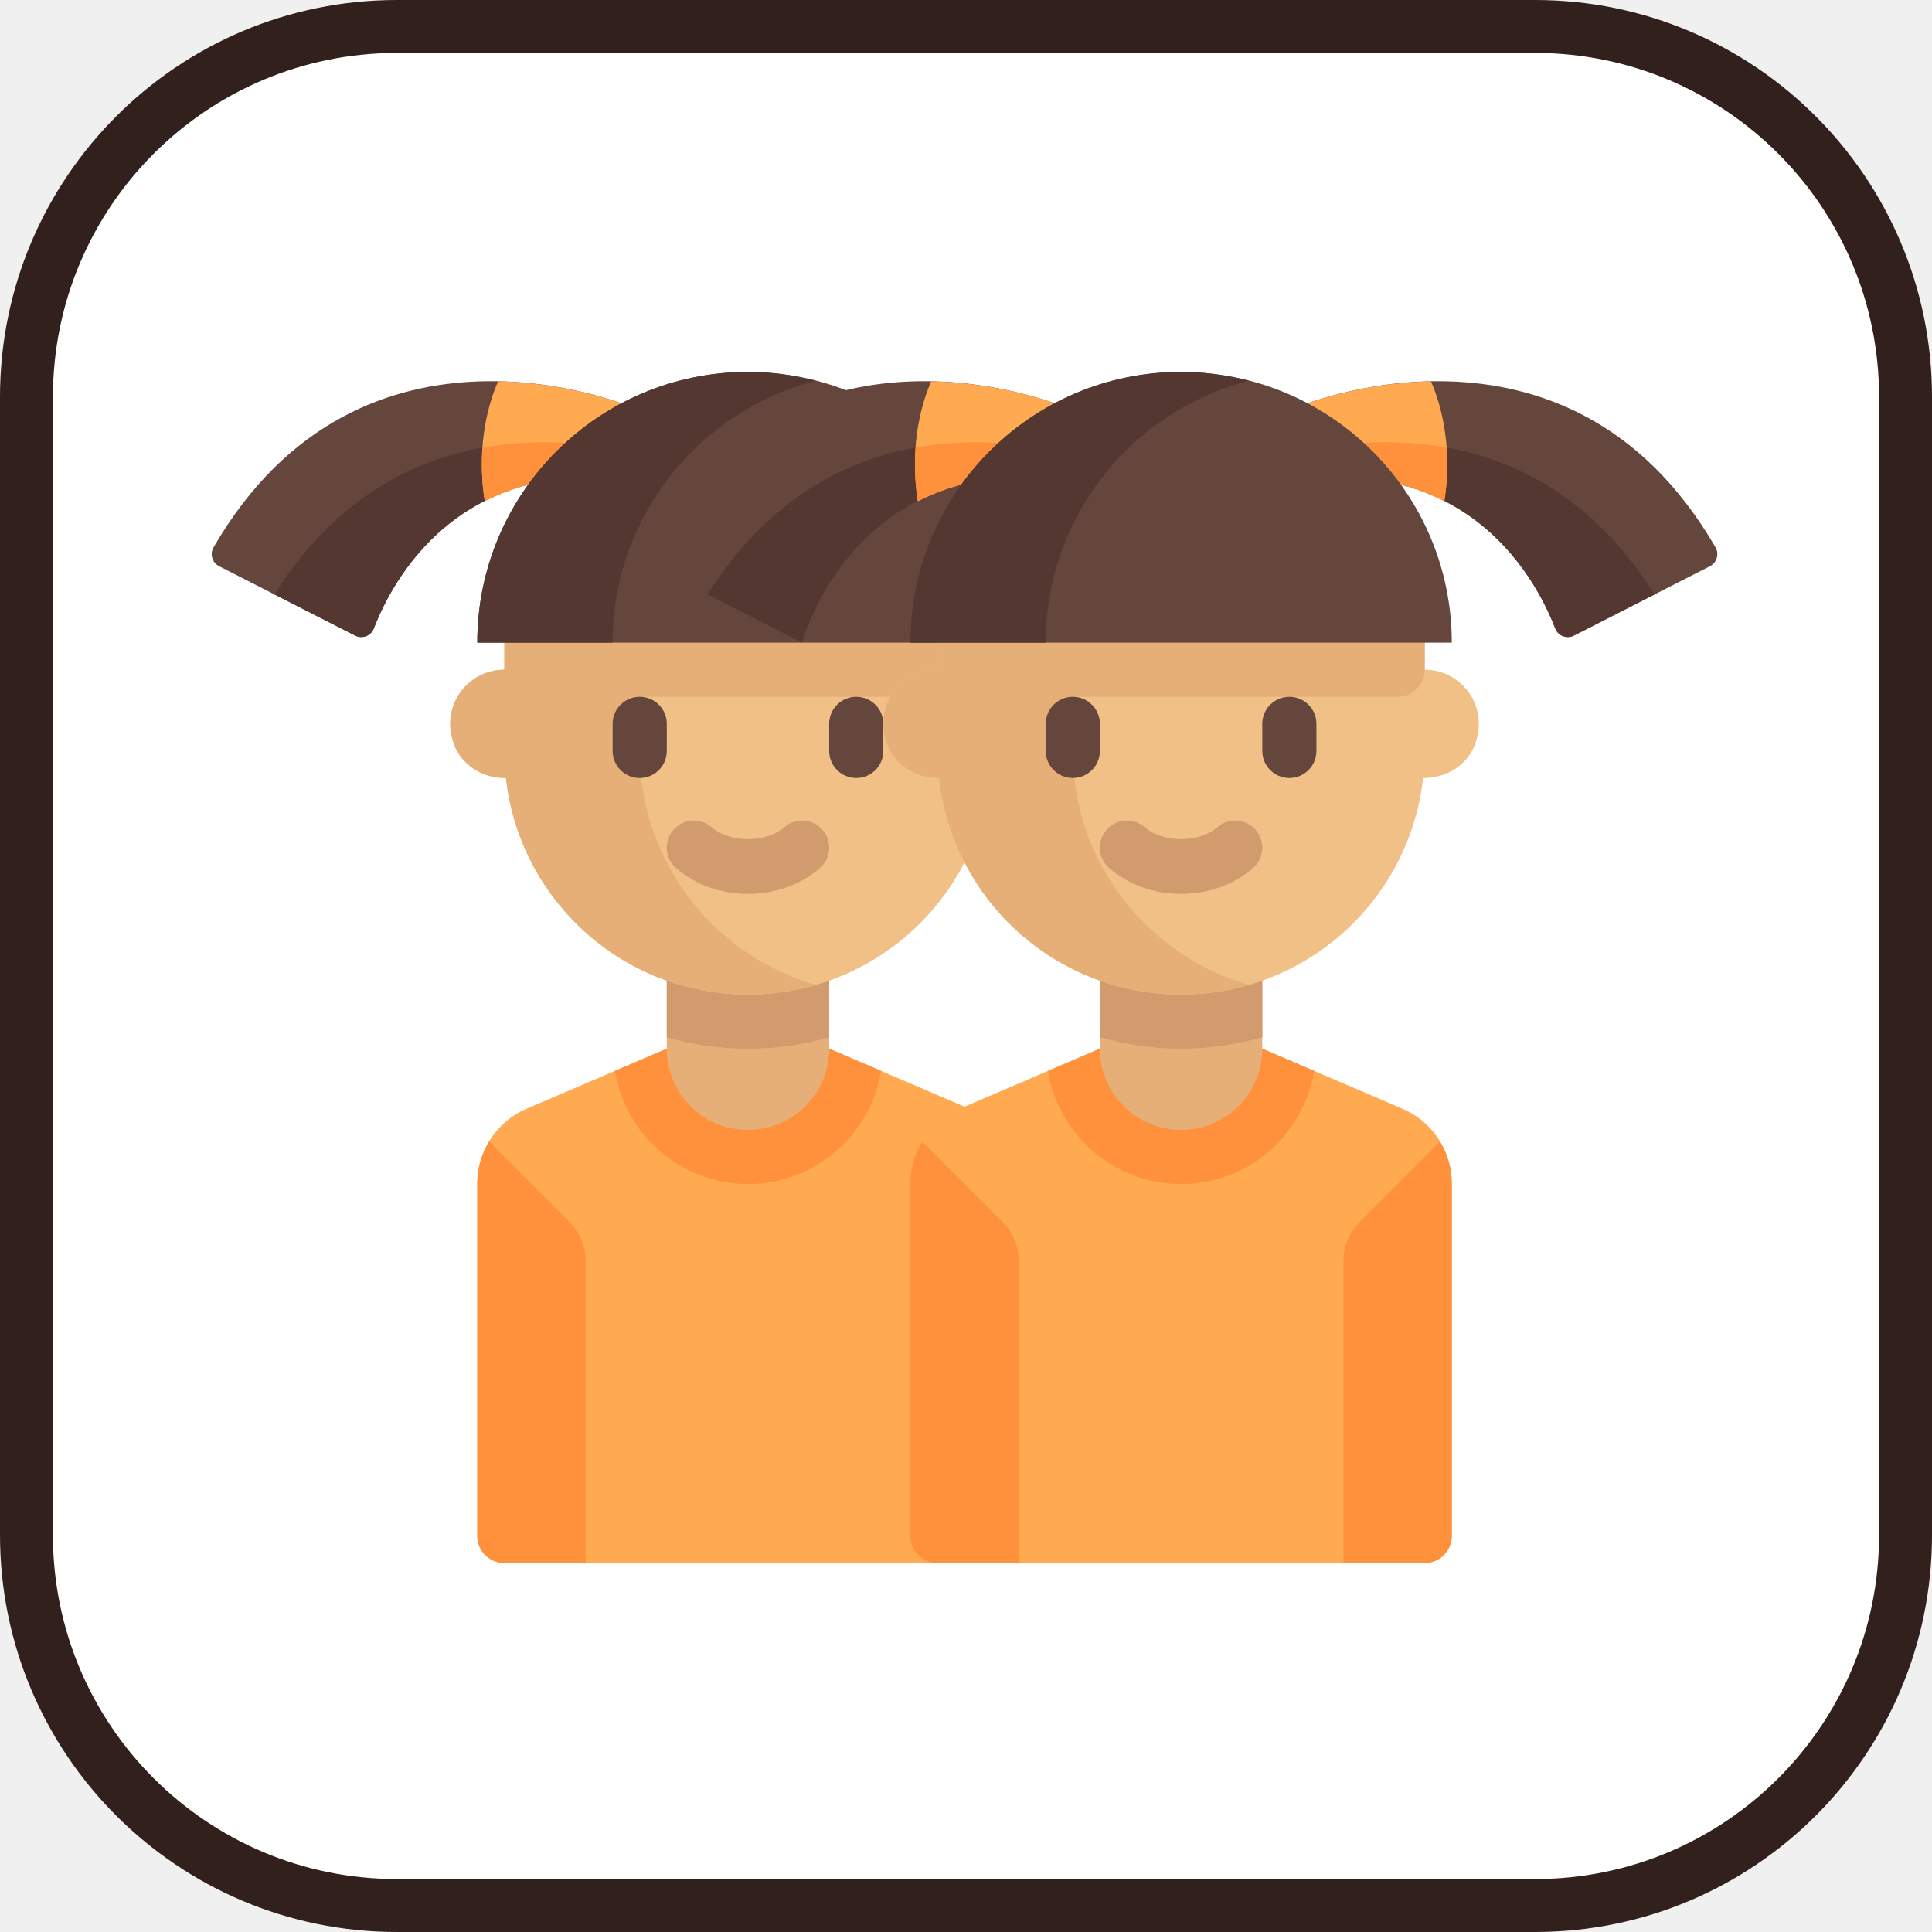
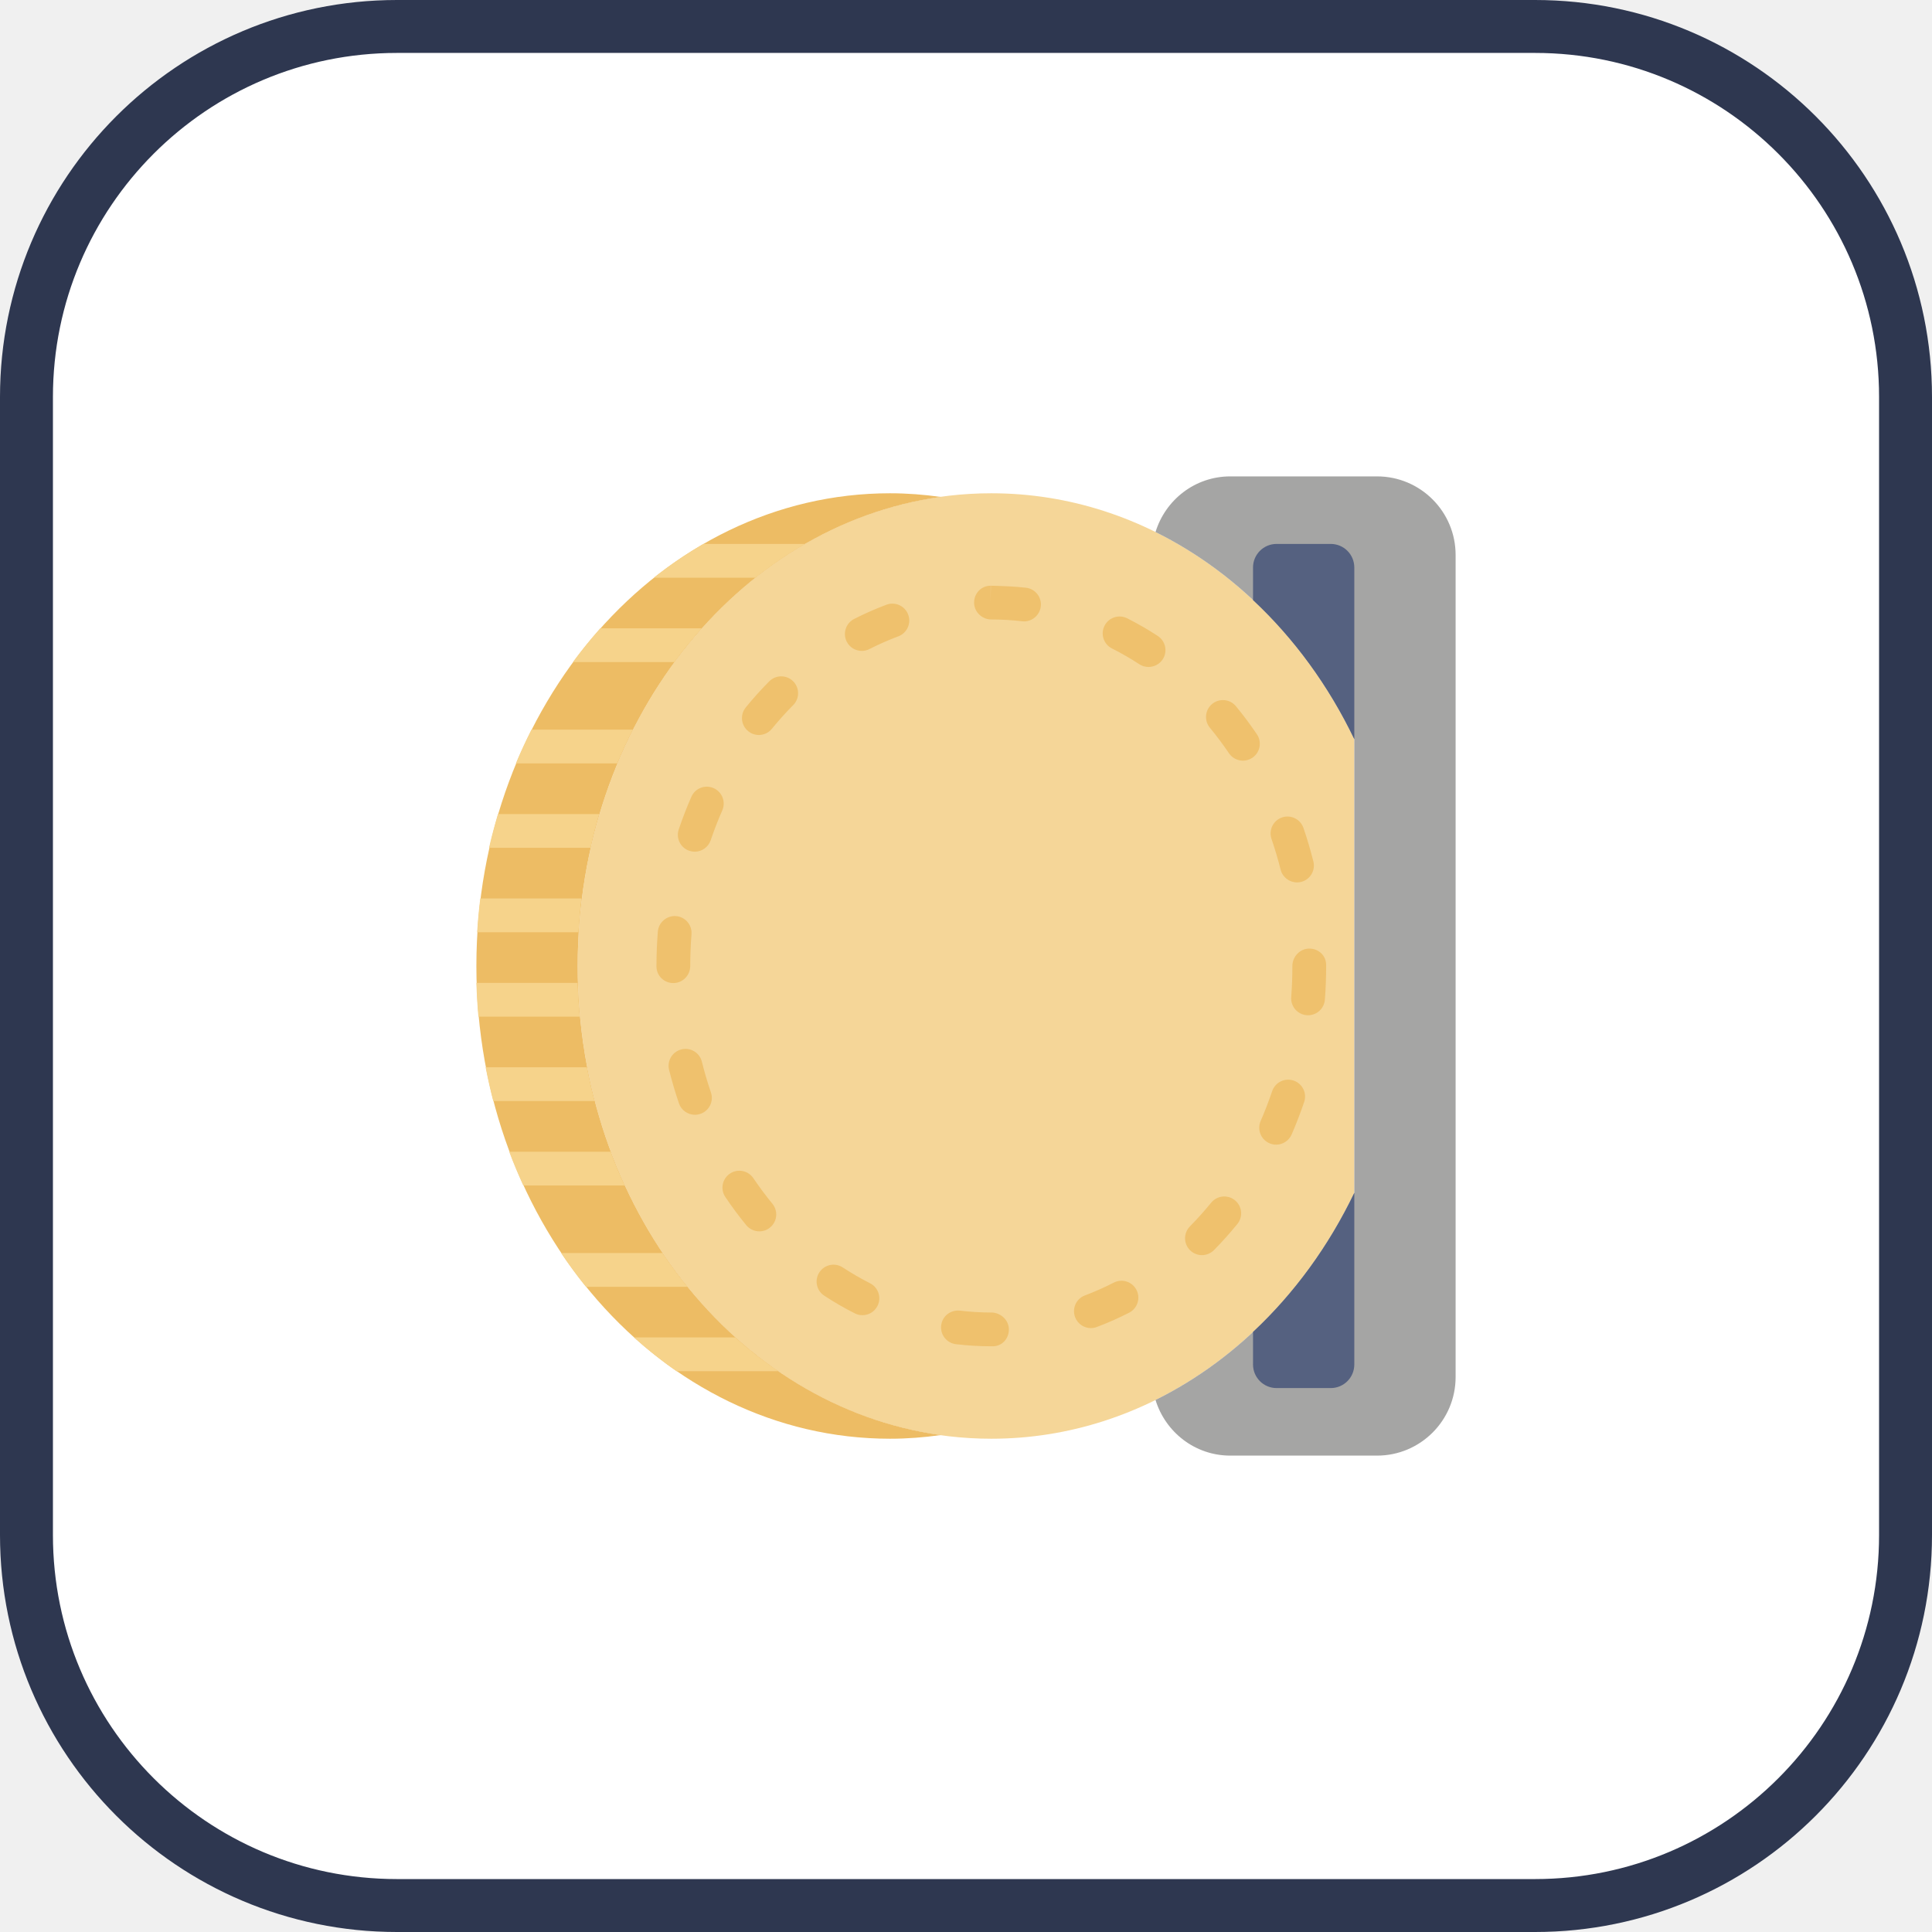
<svg xmlns="http://www.w3.org/2000/svg" width="73px" height="73px" viewBox="0 0 73 73" version="1.1">
  <defs />
-   <g id="design-and-ux/consistency" stroke="none" stroke-width="1" fill="none" fill-rule="evenodd">
-     <g id="container" transform="translate(2, 2)" fill="#FFFFFF" fill-rule="nonzero" stroke="#31201B" stroke-width="2">
+   <g id="algorithms-and-data-structures/algorithms/insertion-sort" stroke="none" stroke-width="1" fill="none" fill-rule="evenodd">
+     <g id="container" transform="translate(2, 2)" fill="#FFFFFF" fill-rule="nonzero" stroke="#2E3750" stroke-width="2">
      <rect id="mask" x="-1" y="-1" width="71" height="71" rx="14" />
    </g>
-     <g id="twins" transform="translate(8, 14)" fill-rule="nonzero">
-       <path d="M0.28,7.394 L5.417,10.014 C5.687,10.152 6.017,10.026 6.126,9.743 C6.636,8.414 8.314,5.026 12.399,4.209 L15.958,1.418 C15.958,1.418 5.687,-3.022 0.068,6.684 C-0.078,6.936 0.019,7.261 0.28,7.394 Z" id="Shape" fill="#64463C" />
-       <path d="M2.37,8.46 L5.417,10.014 C5.687,10.152 6.017,10.026 6.126,9.743 C6.636,8.414 8.314,5.026 12.399,4.209 L14.192,2.803 C10.795,2.414 5.811,2.998 2.37,8.46 Z" id="Shape" fill="#553732" />
-       <path d="M10.316,4.938 C10.931,4.625 11.616,4.366 12.399,4.209 L15.958,1.418 C15.958,1.418 13.749,0.467 10.822,0.41 C10.54,1.042 9.963,2.691 10.316,4.938 Z" id="Shape" fill="#FFAA50" />
-       <path d="M10.233,2.916 C10.19,3.516 10.198,4.19 10.316,4.938 C10.931,4.625 11.616,4.366 12.399,4.209 L14.192,2.803 C13.019,2.669 11.656,2.657 10.233,2.916 Z" id="Shape" fill="#FF913C" />
-       <path d="M28.63,27.895 L23.331,25.624 L17.194,25.624 L11.894,27.895 C10.766,28.379 10.034,29.488 10.034,30.716 L10.034,44.034 C10.034,44.599 10.492,45.057 11.057,45.057 L28.444,45.057 C29.574,45.057 30.49,44.141 30.49,43.011 L30.49,30.716 C30.49,29.488 29.759,28.379 28.63,27.895 Z" id="Shape" fill="#FFAA50" />
-       <path d="M25.291,26.464 L23.33,25.624 L17.194,25.624 L15.233,26.464 C15.636,28.887 17.726,30.738 20.262,30.738 C22.798,30.738 24.889,28.887 25.291,26.464 Z" id="Shape" fill="#FF913C" />
-       <path d="M20.262,28.692 C18.567,28.692 17.194,27.319 17.194,25.624 L17.194,22.556 L23.331,22.556 L23.331,25.624 C23.33,27.319 21.957,28.692 20.262,28.692 Z" id="Shape" fill="#E6AF78" />
-       <path d="M17.194,25.194 C18.172,25.47 19.2,25.624 20.262,25.624 C21.325,25.624 22.353,25.47 23.33,25.194 L23.33,22.556 L17.194,22.556 L17.194,25.194 Z" id="Shape" fill="#D29B6E" />
-       <path d="M29.467,11.305 L29.467,9.259 C29.467,4.176 25.346,0.054 20.262,0.054 C15.178,0.054 11.057,4.176 11.057,9.259 L11.057,11.305 C9.688,11.305 8.633,12.65 9.142,14.091 C9.423,14.889 10.217,15.396 11.063,15.396 L11.117,15.396 C11.626,19.998 15.524,23.578 20.262,23.578 C25,23.578 28.898,19.998 29.407,15.396 L29.461,15.396 C30.307,15.396 31.101,14.889 31.383,14.091 C31.892,12.65 30.837,11.305 29.467,11.305 Z" id="Shape" fill="#F0C087" />
-       <path d="M16.171,9.259 C16.171,5.064 18.981,1.531 22.819,0.422 C22.006,0.187 21.15,0.054 20.262,0.054 C15.178,0.054 11.057,4.176 11.057,9.259 L11.057,11.305 C9.688,11.305 8.633,12.65 9.142,14.091 C9.423,14.889 10.217,15.396 11.063,15.396 L11.117,15.396 C11.626,19.998 15.524,23.578 20.262,23.578 C21.154,23.578 22.016,23.451 22.832,23.214 C18.987,22.109 16.171,18.574 16.171,14.373 L16.171,12.328 L28.444,12.328 C29.009,12.328 29.467,11.87 29.467,11.305 L29.467,9.259 L16.171,9.259 Z" id="Shape" fill="#E6AF78" />
-       <g id="Group" transform="translate(15.11111, 12.22222)" fill="#64463C">
-         <path d="M1.06,3.174 C0.495,3.174 0.037,2.716 0.037,2.151 L0.037,1.128 C0.037,0.564 0.495,0.106 1.06,0.106 C1.625,0.106 2.083,0.564 2.083,1.128 L2.083,2.151 C2.083,2.716 1.625,3.174 1.06,3.174 Z" id="Shape" />
-         <path d="M9.242,3.174 C8.677,3.174 8.219,2.716 8.219,2.151 L8.219,1.128 C8.219,0.564 8.677,0.106 9.242,0.106 C9.808,0.106 10.265,0.564 10.265,1.128 L10.265,2.151 C10.265,2.716 9.808,3.174 9.242,3.174 Z" id="Shape" />
-       </g>
-       <path d="M20.262,19.775 C19.229,19.775 18.264,19.428 17.543,18.798 C17.118,18.426 17.075,17.779 17.446,17.354 C17.82,16.928 18.465,16.887 18.89,17.257 C19.575,17.858 20.949,17.858 21.635,17.257 C22.057,16.887 22.704,16.928 23.078,17.354 C23.449,17.779 23.407,18.426 22.981,18.798 C22.26,19.428 21.295,19.775 20.262,19.775 Z" id="Shape" fill="#D29B6E" />
-       <path d="M13.526,32.184 L10.479,29.137 C10.197,29.605 10.034,30.146 10.034,30.716 L10.034,44.034 C10.034,44.599 10.492,45.057 11.057,45.057 L14.125,45.057 L14.125,33.631 C14.125,33.088 13.91,32.568 13.526,32.184 Z" id="Shape" fill="#FF913C" />
-       <path d="M20.262,0.054 C14.613,0.054 10.034,4.634 10.034,10.282 L30.49,10.282 C30.49,4.633 25.911,0.054 20.262,0.054 Z" id="Shape" fill="#64463C" />
-       <path d="M22.819,0.39 C22,0.178 21.147,0.054 20.262,0.054 C14.613,0.054 10.034,4.633 10.034,10.282 L15.148,10.282 C15.148,5.518 18.41,1.527 22.819,0.39 Z" id="Shape" fill="#553732" />
-       <path d="M16.171,7.153 L22.308,10.282 C22.308,10.282 23.65,5.232 28.764,4.209 L32.323,1.418 C32.323,1.418 21.726,-3.163 16.171,7.153 Z" id="Shape" fill="#64463C" />
-       <path d="M18.734,8.46 L22.308,10.282 C22.308,10.282 23.65,5.232 28.764,4.209 L30.557,2.803 C27.16,2.414 22.175,2.998 18.734,8.46 Z" id="Shape" fill="#553732" />
-       <path d="M26.68,4.938 C27.295,4.625 27.981,4.366 28.764,4.209 L32.323,1.418 C32.323,1.418 30.113,0.467 27.186,0.41 C26.905,1.042 26.328,2.691 26.68,4.938 Z" id="Shape" fill="#FFAA50" />
-       <path d="M26.598,2.916 C26.554,3.516 26.563,4.19 26.68,4.938 C27.295,4.625 27.98,4.366 28.764,4.209 L30.557,2.803 C29.384,2.669 28.02,2.657 26.598,2.916 Z" id="Shape" fill="#FF913C" />
-       <path d="M56.609,7.394 L51.472,10.014 C51.202,10.152 50.872,10.026 50.763,9.743 C50.253,8.414 48.575,5.026 44.49,4.209 L40.931,1.418 C40.931,1.418 51.202,-3.022 56.821,6.684 C56.967,6.936 56.869,7.261 56.609,7.394 Z" id="Shape" fill="#64463C" />
-       <path d="M54.519,8.46 L51.472,10.014 C51.202,10.152 50.872,10.026 50.763,9.743 C50.253,8.414 48.575,5.026 44.489,4.209 L42.697,2.803 C46.094,2.414 51.078,2.998 54.519,8.46 Z" id="Shape" fill="#553732" />
-       <path d="M46.573,4.938 C45.958,4.625 45.273,4.366 44.489,4.209 L40.931,1.418 C40.931,1.418 43.14,0.467 46.067,0.41 C46.349,1.042 46.926,2.691 46.573,4.938 Z" id="Shape" fill="#FFAA50" />
-       <path d="M46.656,2.916 C46.699,3.516 46.691,4.19 46.573,4.938 C45.958,4.625 45.273,4.366 44.489,4.209 L42.697,2.803 C43.87,2.669 45.233,2.657 46.656,2.916 Z" id="Shape" fill="#FF913C" />
-       <path d="M44.995,27.895 L39.695,25.624 L33.558,25.624 L28.258,27.895 C27.13,28.379 26.399,29.488 26.399,30.716 L26.399,44.034 C26.399,44.599 26.857,45.057 27.422,45.057 L45.832,45.057 C46.397,45.057 46.855,44.599 46.855,44.034 L46.855,30.716 C46.855,29.488 46.123,28.379 44.995,27.895 Z" id="Shape" fill="#FFAA50" />
-       <path d="M41.656,26.464 L39.695,25.624 L33.558,25.624 L31.597,26.464 C32,28.887 34.09,30.738 36.627,30.738 C39.163,30.738 41.253,28.887 41.656,26.464 Z" id="Shape" fill="#FF913C" />
-       <path d="M36.627,28.692 C34.932,28.692 33.558,27.319 33.558,25.624 L33.558,22.556 L39.695,22.556 L39.695,25.624 C39.695,27.319 38.321,28.692 36.627,28.692 Z" id="Shape" fill="#E6AF78" />
-       <path d="M33.558,25.194 C34.536,25.47 35.564,25.624 36.627,25.624 C37.689,25.624 38.717,25.47 39.695,25.194 L39.695,22.556 L33.558,22.556 L33.558,25.194 L33.558,25.194 Z" id="Shape" fill="#D29B6E" />
-       <path d="M45.832,11.305 L45.832,9.259 C45.832,4.176 41.711,0.054 36.627,0.054 C31.543,0.054 27.422,4.176 27.422,9.259 L27.422,11.305 C26.052,11.305 24.997,12.65 25.506,14.091 C25.788,14.889 26.582,15.396 27.428,15.396 L27.482,15.396 C27.991,19.998 31.889,23.578 36.627,23.578 C41.365,23.578 45.263,19.998 45.772,15.396 L45.826,15.396 C46.672,15.396 47.466,14.889 47.747,14.091 C48.256,12.65 47.201,11.305 45.832,11.305 Z" id="Shape" fill="#F0C087" />
-       <path d="M32.536,9.259 C32.536,5.064 35.345,1.531 39.184,0.422 C38.371,0.187 37.515,0.054 36.627,0.054 C31.543,0.054 27.422,4.176 27.422,9.259 L27.422,11.305 C26.052,11.305 24.997,12.65 25.506,14.091 C25.788,14.889 26.582,15.396 27.428,15.396 L27.482,15.396 C27.991,19.998 31.889,23.578 36.627,23.578 C37.519,23.578 38.381,23.451 39.196,23.214 C35.351,22.109 32.535,18.574 32.535,14.373 L32.535,12.328 L44.809,12.328 C45.374,12.328 45.832,11.87 45.832,11.305 L45.832,9.259 L32.536,9.259 Z" id="Shape" fill="#E6AF78" />
-       <g id="Group" transform="translate(31.44444, 12.22222)" fill="#64463C">
-         <path d="M1.091,3.174 C0.526,3.174 0.068,2.716 0.068,2.151 L0.068,1.128 C0.068,0.564 0.526,0.106 1.091,0.106 C1.656,0.106 2.114,0.564 2.114,1.128 L2.114,2.151 C2.114,2.716 1.656,3.174 1.091,3.174 Z" id="Shape" />
-         <path d="M9.273,3.174 C8.708,3.174 8.251,2.716 8.251,2.151 L8.251,1.128 C8.251,0.564 8.708,0.106 9.273,0.106 C9.839,0.106 10.296,0.564 10.296,1.128 L10.296,2.151 C10.296,2.716 9.839,3.174 9.273,3.174 Z" id="Shape" />
-       </g>
-       <path d="M36.627,19.775 C35.594,19.775 34.629,19.428 33.908,18.798 C33.483,18.426 33.44,17.779 33.811,17.354 C34.185,16.928 34.83,16.887 35.254,17.257 C35.94,17.858 37.314,17.858 37.999,17.257 C38.422,16.887 39.069,16.928 39.443,17.354 C39.814,17.779 39.771,18.426 39.346,18.798 C38.624,19.428 37.66,19.775 36.627,19.775 Z" id="Shape" fill="#D29B6E" />
-       <g id="Group" transform="translate(26.33333, 29.11111)" fill="#FF913C">
-         <path d="M3.558,3.073 L0.51,0.026 C0.229,0.494 0.065,1.035 0.065,1.605 L0.065,14.923 C0.065,15.488 0.523,15.946 1.088,15.946 L4.157,15.946 L4.157,4.52 C4.157,3.977 3.941,3.457 3.558,3.073 Z" id="Shape" />
-         <path d="M17.029,3.073 L20.077,0.026 C20.358,0.494 20.521,1.035 20.521,1.605 L20.521,14.923 C20.521,15.488 20.064,15.946 19.499,15.946 L16.43,15.946 L16.43,4.52 C16.43,3.977 16.646,3.457 17.029,3.073 Z" id="Shape" />
-       </g>
-       <path d="M36.627,0.054 C30.978,0.054 26.399,4.634 26.399,10.282 L46.855,10.282 C46.855,4.633 42.275,0.054 36.627,0.054 Z" id="Shape" fill="#64463C" />
-       <path d="M39.184,0.39 C38.365,0.178 37.511,0.054 36.627,0.054 C30.978,0.054 26.399,4.633 26.399,10.282 L31.513,10.282 C31.513,5.518 34.775,1.527 39.184,0.39 Z" id="Shape" fill="#553732" />
+     <g id="insert-coin" transform="translate(18, 18)" fill-rule="nonzero">
+       <path d="M33.172,9.931 C30.518,4.393 25.371,0.638 19.457,0.638 C10.825,0.638 3.828,8.635 3.828,18.5 C3.828,28.365 10.825,36.362 19.457,36.362 C25.371,36.362 30.518,32.607 33.172,27.069 L33.172,9.931 Z" id="XMLID_136_" fill="#F5D698" />
+       <path d="M3.828,18.5 C3.828,9.376 9.815,1.855 17.543,0.776 C16.915,0.688 16.277,0.638 15.629,0.638 C6.997,0.638 0,8.635 0,18.5 C0,28.365 6.997,36.362 15.629,36.362 C16.277,36.362 16.915,36.312 17.543,36.224 C9.815,35.145 3.828,27.624 3.828,18.5" id="XMLID_135_" fill="#EDBC64" />
+       <path d="M3.826,19.138 L0,19.138 C0.013,19.567 0.038,19.993 0.076,20.414 L3.905,20.414 C3.866,19.993 3.84,19.568 3.826,19.138" id="XMLID_134_" fill="#F6D38B" />
+       <path d="M3.972,15.948 L0.147,15.948 C0.094,16.369 0.056,16.795 0.029,17.224 L3.856,17.224 C3.884,16.795 3.919,16.369 3.972,15.948" id="XMLID_133_" fill="#F6D38B" />
+       <path d="M4.178,22.328 L0.349,22.328 C0.433,22.759 0.528,23.184 0.637,23.603 L4.464,23.603 C4.355,23.185 4.26,22.759 4.178,22.328" id="XMLID_132_" fill="#F6D38B" />
+       <path d="M5.07,25.517 L1.24,25.517 C1.402,25.952 1.582,26.377 1.773,26.793 L5.602,26.793 C5.41,26.378 5.232,25.952 5.07,25.517" id="XMLID_131_" fill="#F6D38B" />
+       <path d="M4.64,12.759 L0.815,12.759 C0.692,13.178 0.575,13.602 0.478,14.034 L4.311,14.034 C4.407,13.604 4.515,13.176 4.64,12.759" id="XMLID_130_" fill="#F6D38B" />
+       <path d="M5.91,9.569 L2.082,9.569 C1.872,9.984 1.673,10.409 1.492,10.845 L5.322,10.845 C5.503,10.41 5.699,9.984 5.91,9.569" id="XMLID_129_" fill="#F6D38B" />
+       <path d="M8.513,5.741 L4.681,5.741 C4.319,6.147 3.974,6.573 3.646,7.017 L7.477,7.017 C7.804,6.573 8.15,6.148 8.513,5.741" id="XMLID_128_" fill="#F6D38B" />
+       <path d="M12.414,2.552 L8.578,2.552 C7.926,2.929 7.301,3.355 6.705,3.828 L10.538,3.828 C11.135,3.355 11.762,2.929 12.414,2.552" id="XMLID_127_" fill="#F6D38B" />
+       <path d="M7.029,29.345 L3.2,29.345 C3.496,29.787 3.808,30.212 4.14,30.621 L7.972,30.621 C7.641,30.212 7.326,29.787 7.029,29.345" id="XMLID_126_" fill="#F6D38B" />
+       <path d="M5.954,32.534 C6.466,32.996 7.003,33.424 7.563,33.81 L11.4,33.81 C10.836,33.423 10.294,32.998 9.779,32.534 L5.954,32.534 Z" id="XMLID_125_" fill="#F6D38B" />
+       <path d="M19.51,32.869 L19.457,32.869 C19.01,32.869 18.561,32.842 18.12,32.79 C17.77,32.748 17.52,32.43 17.562,32.08 C17.604,31.731 17.911,31.486 18.272,31.522 C18.66,31.569 19.06,31.593 19.456,31.593 C19.809,31.593 20.12,31.878 20.12,32.231 C20.121,32.583 19.863,32.869 19.51,32.869 M23.219,32.182 C22.962,32.182 22.719,32.024 22.622,31.768 C22.498,31.439 22.664,31.07 22.994,30.947 C23.362,30.808 23.728,30.645 24.083,30.464 C24.397,30.301 24.781,30.426 24.942,30.74 C25.103,31.053 24.979,31.437 24.666,31.599 C24.268,31.802 23.857,31.985 23.443,32.14 C23.371,32.168 23.295,32.182 23.219,32.182 M14.586,31.694 C14.489,31.694 14.39,31.673 14.299,31.625 C13.904,31.426 13.516,31.201 13.144,30.957 C12.849,30.764 12.767,30.369 12.96,30.074 C13.153,29.78 13.548,29.696 13.843,29.89 C14.176,30.108 14.523,30.309 14.875,30.488 C15.19,30.647 15.315,31.031 15.155,31.345 C15.044,31.566 14.819,31.694 14.586,31.694 M27.415,29.425 C27.253,29.425 27.091,29.363 26.967,29.241 C26.716,28.993 26.714,28.59 26.961,28.339 C27.24,28.056 27.509,27.754 27.764,27.443 C27.986,27.171 28.387,27.129 28.661,27.351 C28.935,27.573 28.975,27.975 28.753,28.249 C28.474,28.591 28.177,28.923 27.869,29.235 C27.744,29.361 27.579,29.425 27.415,29.425 M10.691,28.526 C10.506,28.526 10.324,28.446 10.197,28.293 C9.922,27.958 9.657,27.601 9.408,27.231 C9.21,26.939 9.286,26.543 9.579,26.345 C9.871,26.148 10.267,26.225 10.465,26.517 C10.693,26.854 10.935,27.179 11.185,27.483 C11.408,27.756 11.369,28.158 11.096,28.382 C10.977,28.479 10.833,28.526 10.691,28.526 M30.218,25.251 C30.133,25.251 30.046,25.233 29.964,25.197 C29.641,25.056 29.493,24.68 29.633,24.357 C29.793,23.989 29.939,23.61 30.069,23.228 C30.182,22.895 30.544,22.716 30.877,22.828 C31.211,22.941 31.391,23.302 31.278,23.636 C31.137,24.052 30.978,24.466 30.804,24.867 C30.699,25.106 30.464,25.251 30.218,25.251 M8.258,24.122 C7.993,24.122 7.744,23.955 7.654,23.69 C7.513,23.276 7.387,22.849 7.281,22.425 C7.197,22.083 7.404,21.737 7.747,21.652 C8.088,21.565 8.435,21.774 8.52,22.116 C8.617,22.506 8.732,22.897 8.862,23.277 C8.976,23.61 8.798,23.973 8.465,24.087 C8.396,24.11 8.327,24.122 8.258,24.122 M31.425,20.361 C31.409,20.361 31.392,20.36 31.375,20.359 C31.024,20.332 30.761,20.025 30.788,19.674 C30.818,19.289 30.832,18.894 30.832,18.501 C30.832,18.148 31.118,17.842 31.47,17.842 C31.824,17.842 32.108,18.107 32.108,18.46 L32.108,18.5 C32.108,18.927 32.093,19.354 32.06,19.771 C32.034,20.107 31.755,20.361 31.425,20.361 M7.442,19.145 C7.09,19.145 6.804,18.866 6.804,18.514 L6.804,18.5 C6.804,18.069 6.822,17.632 6.856,17.201 C6.884,16.849 7.197,16.589 7.542,16.614 C7.893,16.642 8.155,16.949 8.128,17.301 C8.097,17.699 8.08,18.103 8.08,18.5 C8.08,18.853 7.796,19.145 7.442,19.145 M31.006,15.341 C30.721,15.341 30.461,15.148 30.388,14.859 C30.29,14.469 30.174,14.079 30.043,13.698 C29.929,13.365 30.107,13.002 30.44,12.887 C30.773,12.773 31.136,12.951 31.251,13.284 C31.393,13.698 31.519,14.124 31.625,14.549 C31.712,14.891 31.504,15.237 31.162,15.323 C31.109,15.336 31.058,15.341 31.006,15.341 M8.25,14.181 C8.182,14.181 8.113,14.17 8.045,14.147 C7.711,14.034 7.533,13.671 7.646,13.338 C7.788,12.921 7.947,12.507 8.123,12.107 C8.264,11.785 8.639,11.636 8.963,11.779 C9.286,11.921 9.432,12.297 9.291,12.62 C9.131,12.986 8.983,13.365 8.854,13.747 C8.763,14.013 8.516,14.181 8.25,14.181 M28.965,10.741 C28.76,10.741 28.559,10.643 28.436,10.461 C28.211,10.129 27.969,9.804 27.714,9.496 C27.49,9.224 27.53,8.821 27.802,8.597 C28.075,8.374 28.476,8.413 28.7,8.685 C28.979,9.024 29.245,9.381 29.492,9.745 C29.69,10.037 29.613,10.433 29.322,10.631 C29.212,10.705 29.088,10.741 28.965,10.741 M10.672,9.771 C10.53,9.771 10.387,9.723 10.269,9.626 C9.996,9.404 9.956,9.002 10.179,8.729 C10.459,8.386 10.757,8.055 11.065,7.744 C11.314,7.494 11.718,7.493 11.967,7.74 C12.217,7.988 12.219,8.392 11.971,8.642 C11.691,8.923 11.422,9.224 11.166,9.536 C11.041,9.691 10.858,9.771 10.672,9.771 M25.397,7.201 C25.277,7.201 25.156,7.168 25.049,7.098 C24.715,6.879 24.368,6.679 24.016,6.502 C23.701,6.344 23.575,5.96 23.734,5.645 C23.892,5.331 24.274,5.204 24.59,5.362 C24.984,5.561 25.373,5.785 25.746,6.029 C26.042,6.222 26.125,6.617 25.933,6.912 C25.809,7.099 25.605,7.201 25.397,7.201 M14.563,6.594 C14.331,6.594 14.107,6.467 13.994,6.246 C13.834,5.932 13.959,5.547 14.272,5.388 C14.671,5.184 15.083,5.003 15.494,4.849 C15.828,4.725 16.193,4.894 16.316,5.223 C16.439,5.553 16.272,5.921 15.942,6.044 C15.574,6.182 15.208,6.343 14.852,6.524 C14.76,6.571 14.66,6.594 14.563,6.594 M20.692,5.479 C20.668,5.479 20.643,5.477 20.617,5.474 C20.235,5.429 19.844,5.407 19.458,5.407 C19.105,5.407 18.806,5.121 18.806,4.769 C18.806,4.416 19.079,4.131 19.431,4.131 L19.431,4.769 L19.44,4.131 C19.889,4.143 20.334,4.157 20.767,4.207 C21.116,4.248 21.367,4.564 21.326,4.915 C21.286,5.239 21.012,5.479 20.692,5.479" id="XMLID_108_" fill="#EFC16D" />
+       <path d="M34.03,0 L28.487,0 C27.15,0 26.033,0.889 25.661,2.103 C28.861,3.687 31.507,6.458 33.172,9.931 L33.172,27.069 C31.507,30.542 28.861,33.313 25.661,34.897 C26.034,36.111 27.151,37 28.487,37 L34.03,37 C35.67,37 37,35.67 37,34.03 L37,2.97 C37,1.329 35.67,0 34.03,0" id="XMLID_107_" fill="#A5A5A4" />
+       <path d="M29.345,32.326 L29.345,33.556 C29.345,34.05 29.744,34.448 30.235,34.448 L32.281,34.448 C32.774,34.448 33.172,34.05 33.172,33.557 L33.172,27.069 C32.202,29.092 30.896,30.875 29.345,32.326" id="XMLID_106_" fill="#556180" />
+       <path d="M32.281,2.552 L30.236,2.552 C29.744,2.552 29.345,2.95 29.345,3.443 L29.345,4.674 C30.897,6.125 32.202,7.908 33.172,9.931 L33.172,3.443 C33.172,2.95 32.774,2.552 32.281,2.552" id="XMLID_70_" fill="#556180" />
    </g>
  </g>
</svg>
